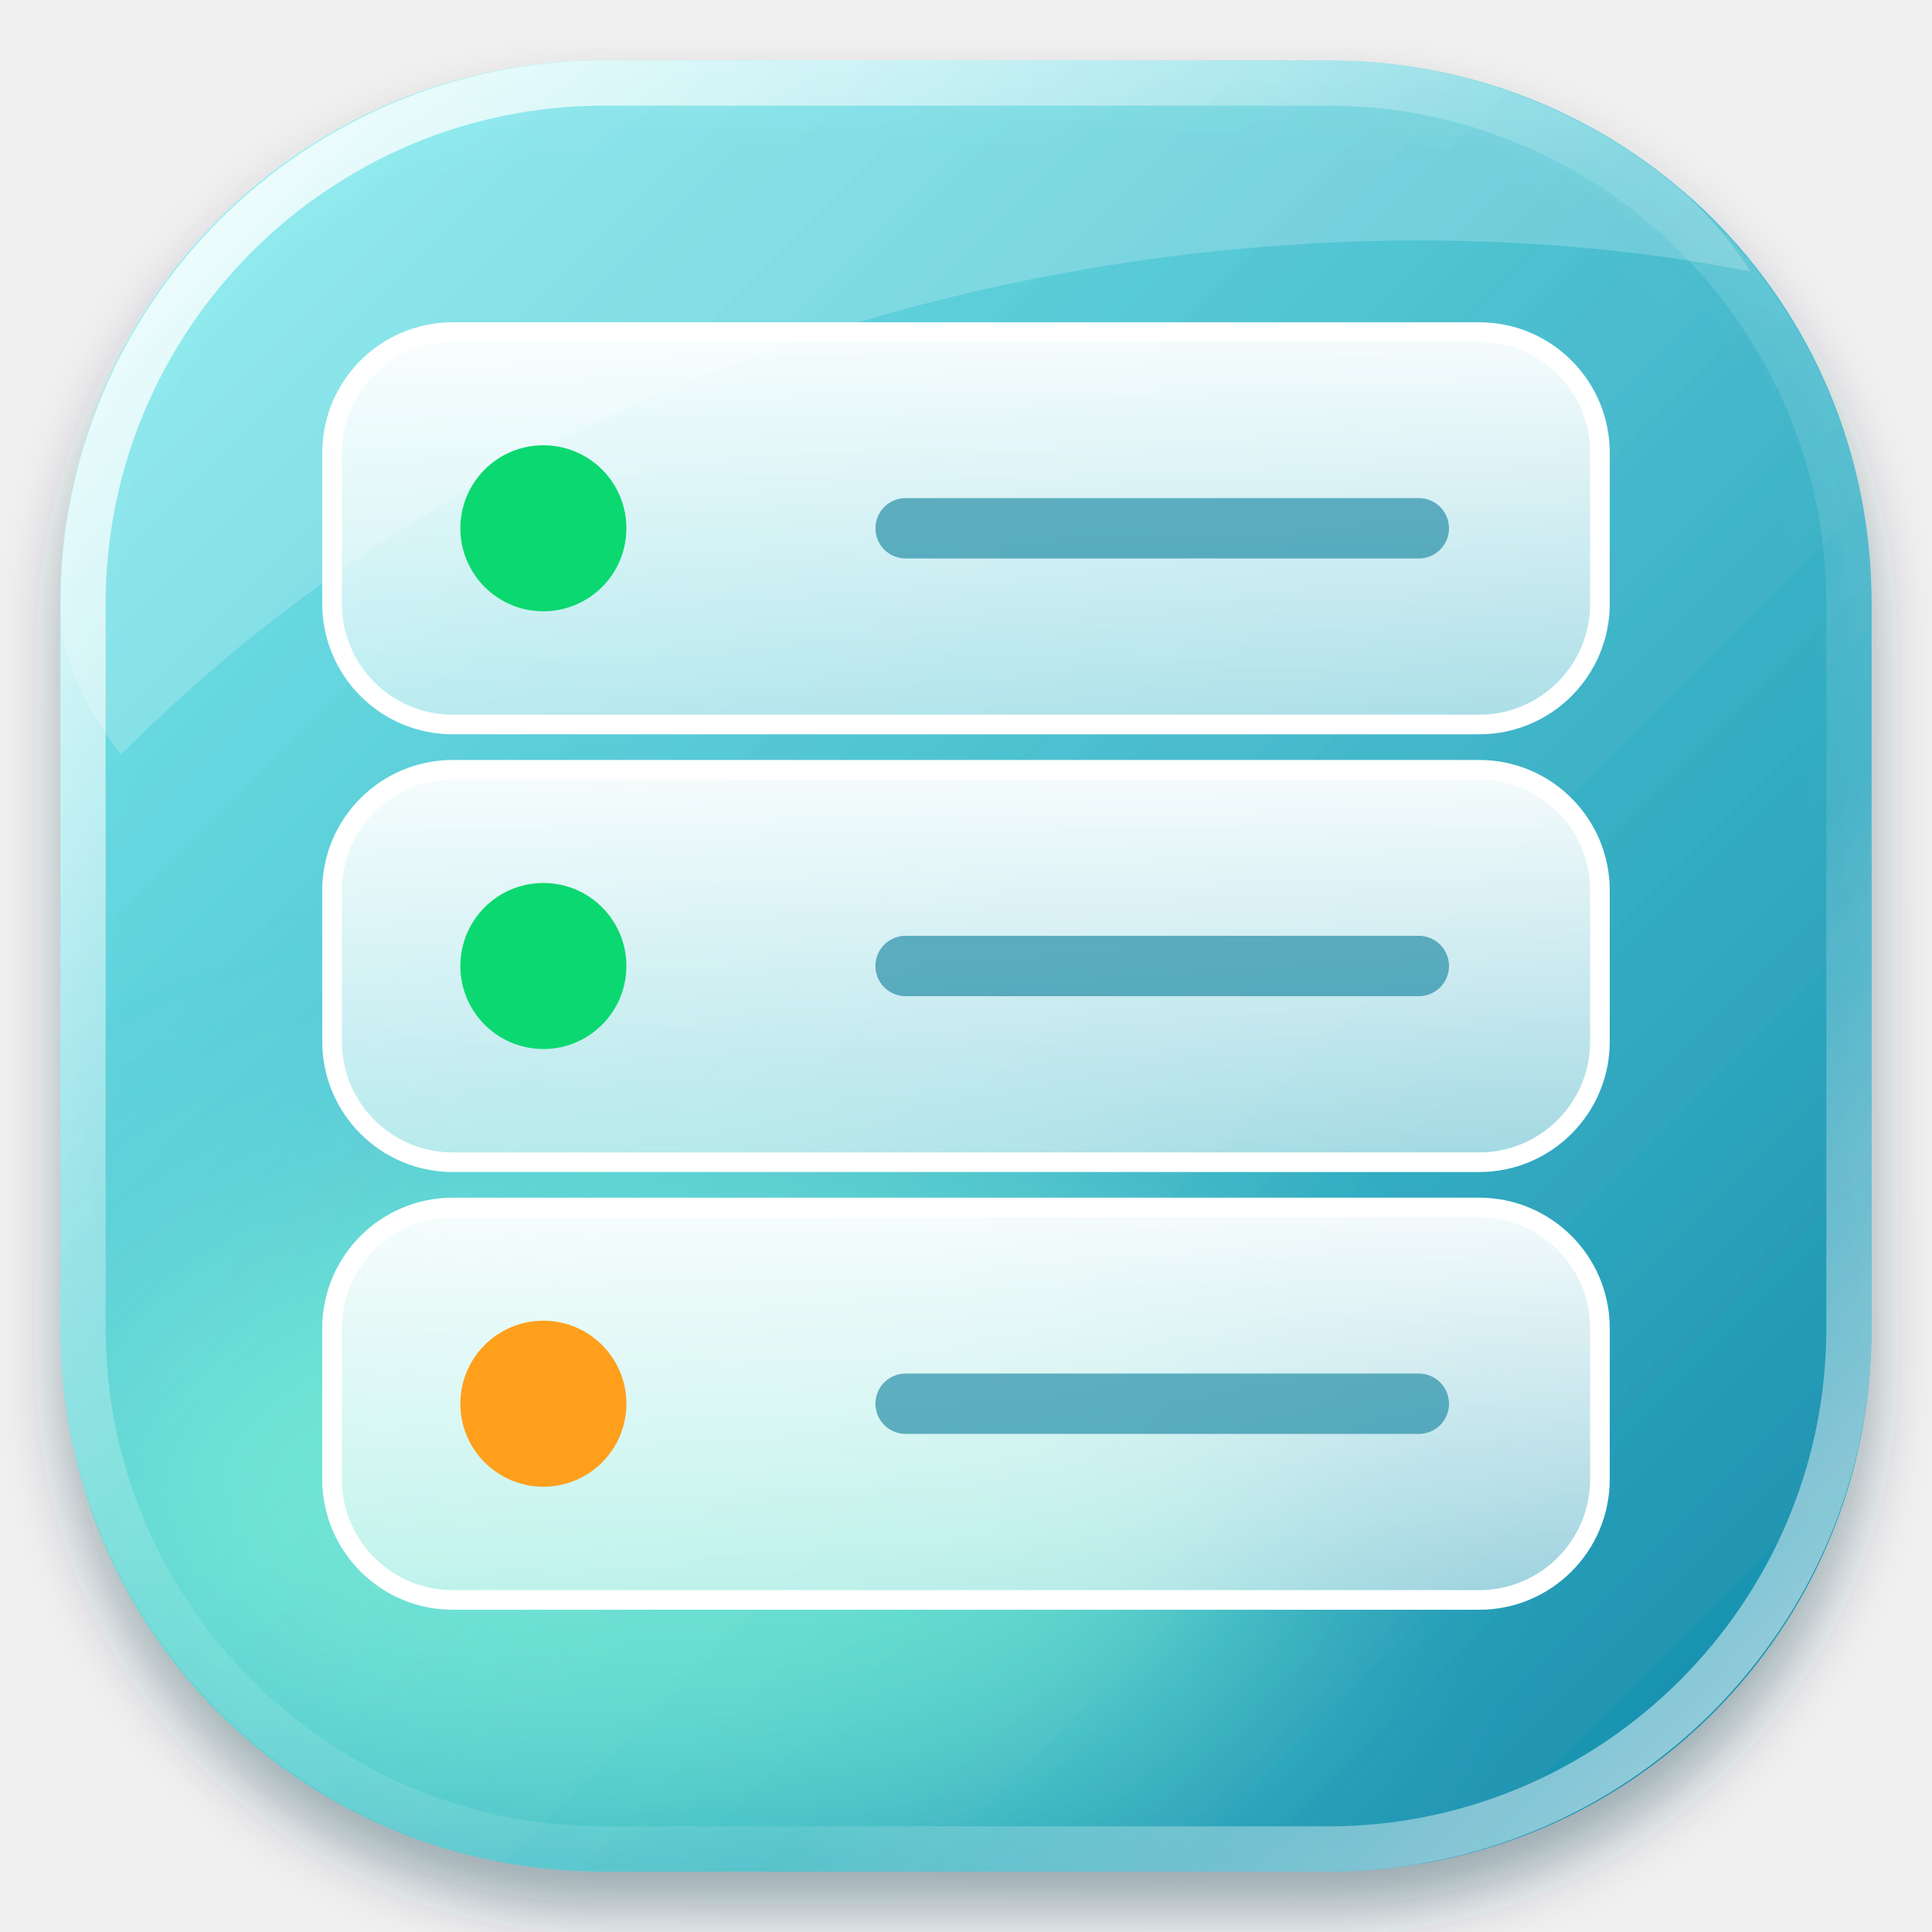
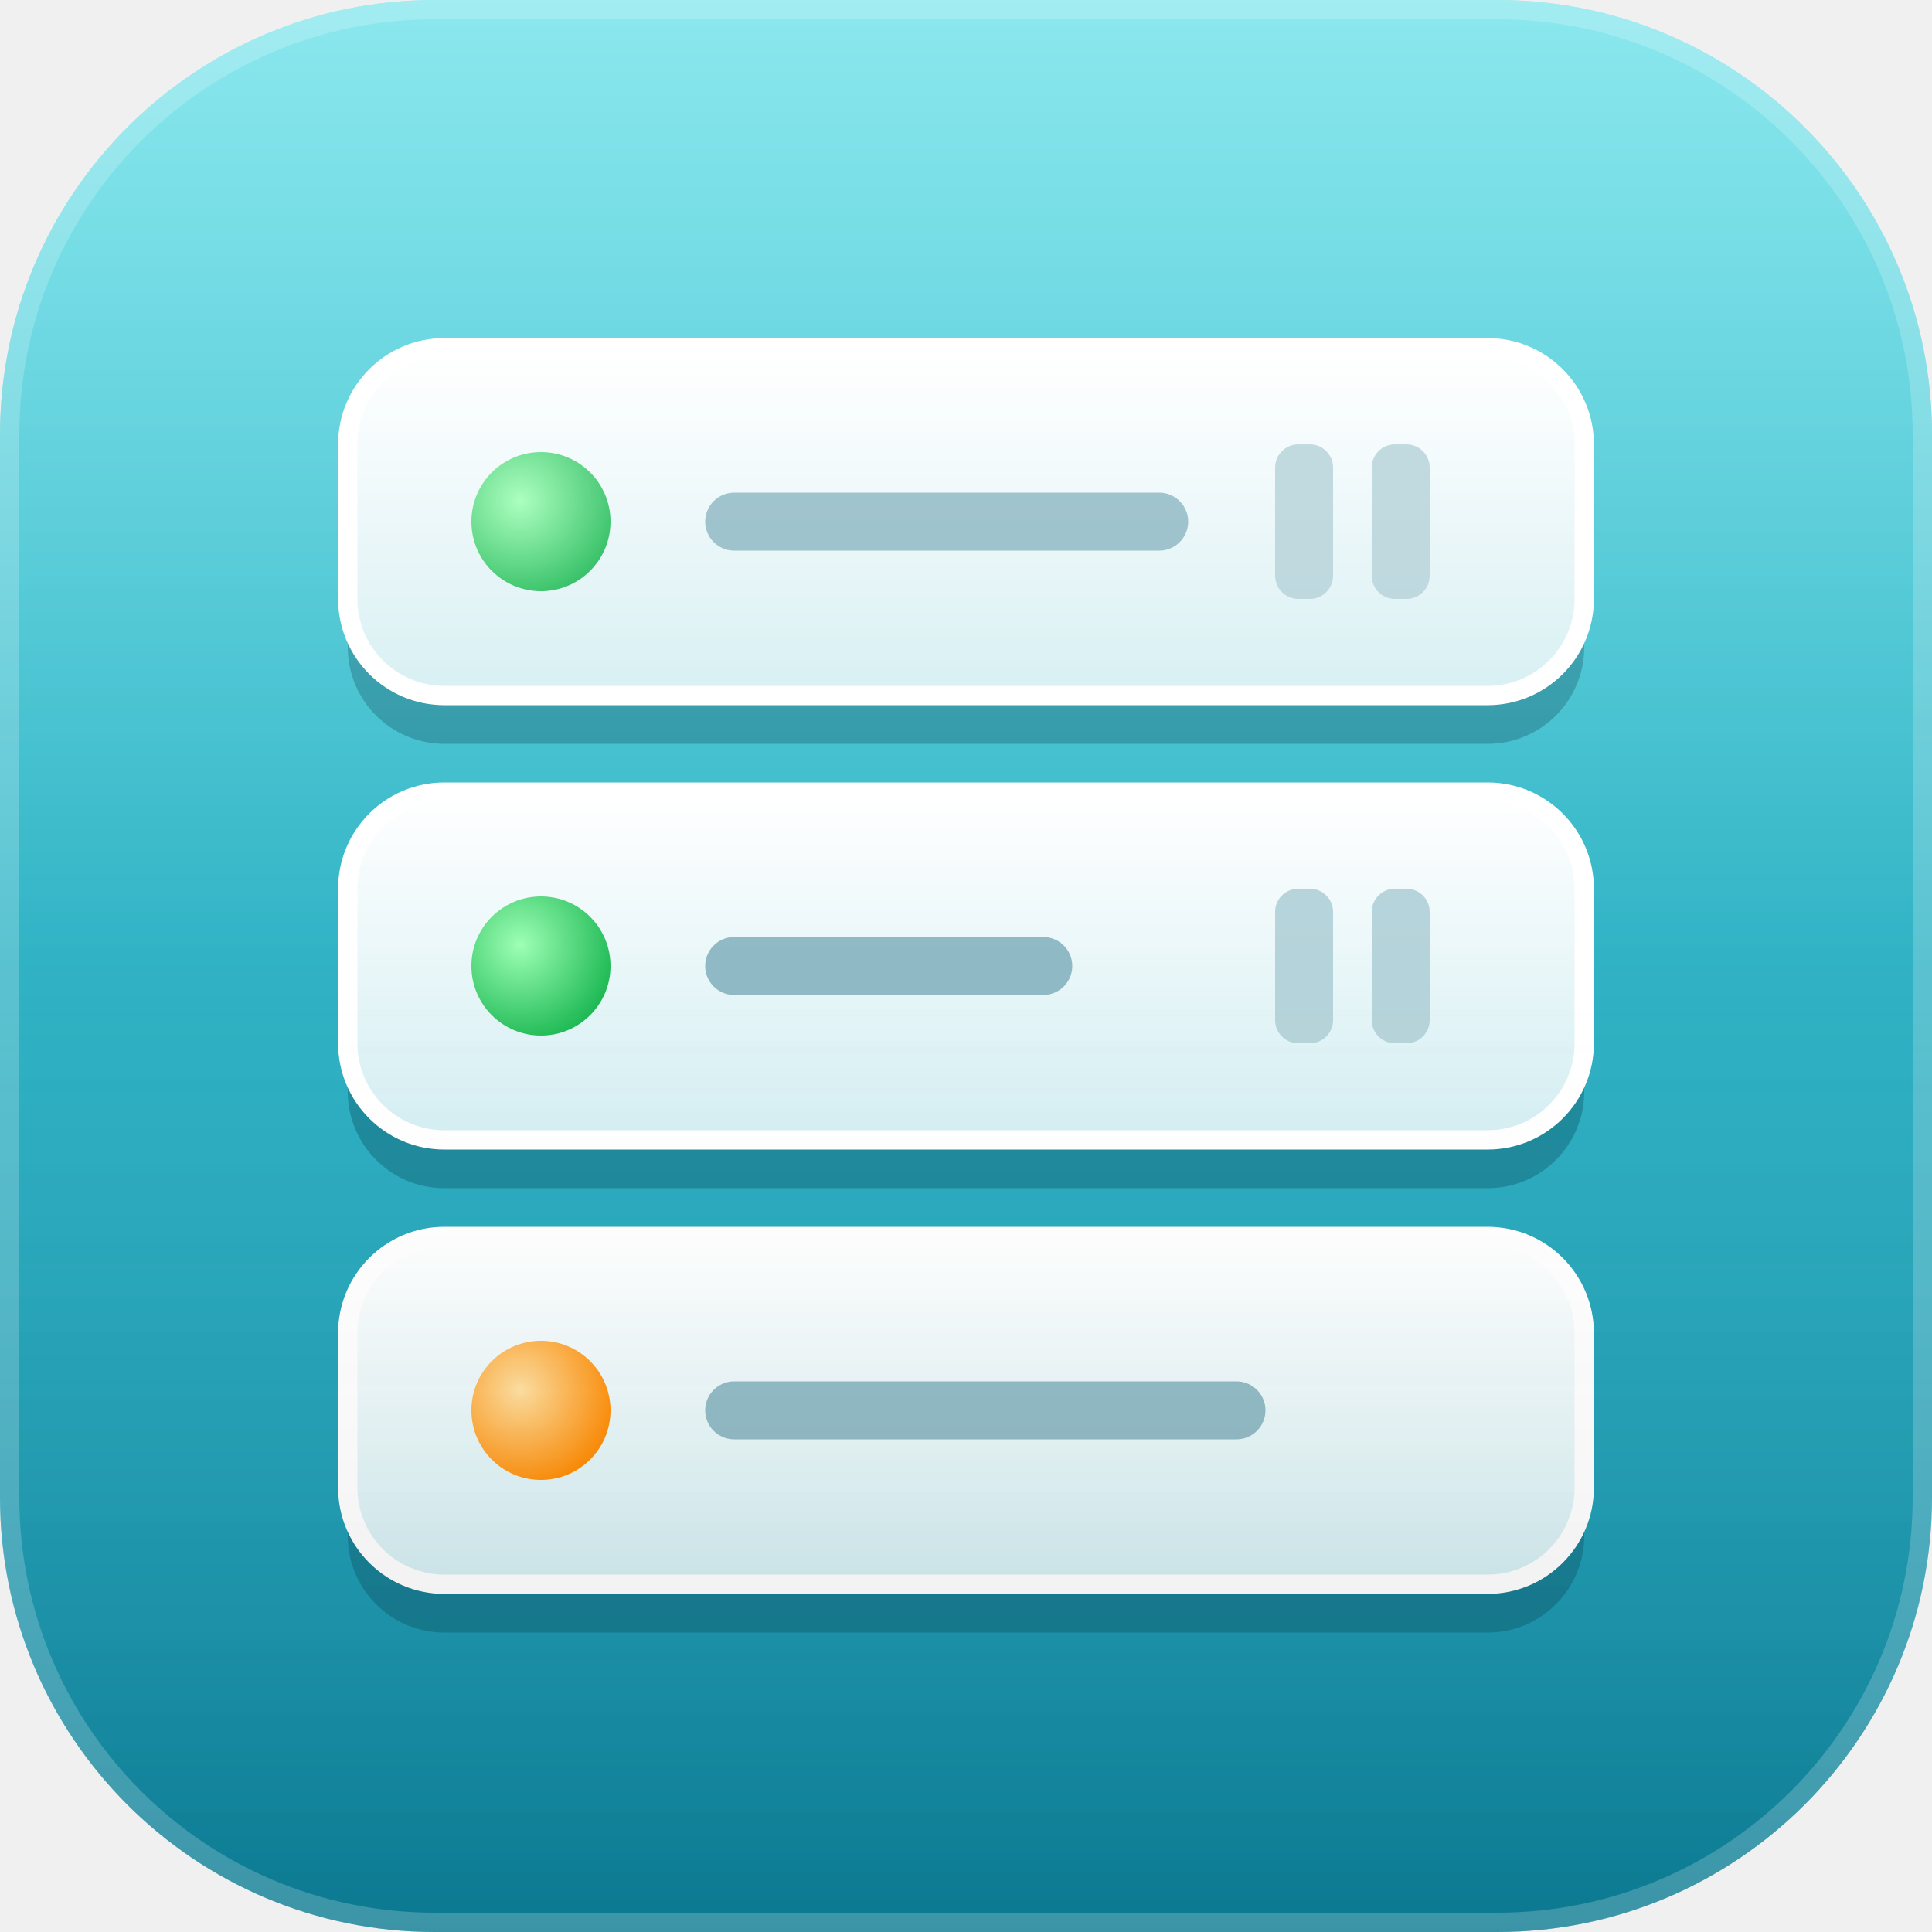
- <svg xmlns="http://www.w3.org/2000/svg" viewBox="0 0 128 128">
+ <svg xmlns="http://www.w3.org/2000/svg" viewBox="0 0 100 100">
  <defs>
-     <linearGradient id="t" x1="0" y1="0" x2="1" y2="1">
-       <stop offset="0" stop-color="#6CF3F5" stop-opacity=".78" />
-       <stop offset="1" stop-color="#0585A8" stop-opacity=".93" />
+     <linearGradient id="gloss" x1="0" y1="0" x2="0" y2="1">
+       <stop offset="0" stop-color="#fff" stop-opacity=".32" />
+       <stop offset=".5" stop-color="#fff" stop-opacity="0" />
+       <stop offset="1" stop-color="#000" stop-opacity=".12" />
    </linearGradient>
-     <linearGradient id="r" x1="0" y1="0" x2="1" y2="1">
-       <stop offset="0" stop-color="#fff" stop-opacity=".95" />
-       <stop offset=".45" stop-color="#fff" stop-opacity=".12" />
-       <stop offset=".7" stop-color="#fff" stop-opacity=".1" />
-       <stop offset="1" stop-color="#fff" stop-opacity=".65" />
+     <linearGradient id="bg" x1="0" y1="0" x2="0" y2="1">
+       <stop offset="0" stop-color="#55DDE6" />
+       <stop offset="1" stop-color="#0B88A3" />
    </linearGradient>
-     <linearGradient id="f" x1="0" y1="0" x2="0" y2="1">
-       <stop offset="0" stop-color="#fff" stop-opacity=".95" />
-       <stop offset="1" stop-color="#fff" stop-opacity=".55" />
+     <linearGradient id="unit" x1="0" y1="0" x2="0" y2="1">
+       <stop offset="0" stop-color="#fff" />
+       <stop offset="1" stop-color="#D3EEF2" />
    </linearGradient>
-     <filter id="d" x="-20%" y="-20%" width="140%" height="140%">
-       <feDropShadow dx="0" dy="2.5" stdDeviation="2" flood-color="#00303F" flood-opacity=".4" />
-     </filter>
-     <filter id="b" x="-40%" y="-40%" width="180%" height="180%">
-       <feGaussianBlur stdDeviation="9" />
-     </filter>
-     <clipPath id="c">
-       <path d="M40 4H88C108 4 124 20 124 40V88C124 108 108 124 88 124H40C20 124 4 108 4 88V40C4 20 20 4 40 4Z" />
-     </clipPath>
+     <radialGradient id="ledG" cx=".35" cy=".35" r=".7">
+       <stop offset="0" stop-color="#9DFFB4" />
+       <stop offset="1" stop-color="#1DB954" />
+     </radialGradient>
+     <radialGradient id="ledO" cx=".35" cy=".35" r=".7">
+       <stop offset="0" stop-color="#FFE0A0" />
+       <stop offset="1" stop-color="#FF8A00" />
+     </radialGradient>
  </defs>
-   <path d="M40 4H88C108 4 124 20 124 40V88C124 108 108 124 88 124H40C20 124 4 108 4 88V40C4 20 20 4 40 4Z" fill="url(#t)" filter="url(#d)" />
-   <g clip-path="url(#c)">
-     <ellipse cx="44" cy="100" rx="42" ry="22" fill="#8CFFD8" fill-opacity=".6" filter="url(#b)" />
-     <path d="M4 40C4 20 20 4 40 4H88C100 4 110 9 116 18C86 12 40 18 8 50C5 46 4 43 4 40Z" fill="#fff" fill-opacity=".2" />
+   <rect width="100" height="100" rx="22.5" fill="url(#bg)" />
+   <g fill="#04495A" opacity=".35" transform="translate(0 2.5)">
+     <rect x="18" y="18" width="64" height="18" rx="5" />
+     <rect x="18" y="41" width="64" height="18" rx="5" />
+     <rect x="18" y="64" width="64" height="18" rx="5" />
  </g>
-   <g stroke="#fff" stroke-width="1.3">
-     <rect x="22" y="22" width="84" height="26" rx="8" fill="url(#f)" />
-     <rect x="22" y="51" width="84" height="26" rx="8" fill="url(#f)" />
-     <rect x="22" y="80" width="84" height="26" rx="8" fill="url(#f)" />
+   <g fill="url(#unit)" stroke="#fff" stroke-width="1">
+     <rect x="18" y="18" width="64" height="18" rx="5" />
+     <rect x="18" y="41" width="64" height="18" rx="5" />
+     <rect x="18" y="64" width="64" height="18" rx="5" />
  </g>
-   <circle cx="36" cy="35" r="5.5" fill="#0BD870" />
-   <circle cx="36" cy="64" r="5.5" fill="#0BD870" />
-   <circle cx="36" cy="93" r="5.5" fill="#FF9F1C" />
-   <path d="M60 35H94M60 64H94M60 93H94" stroke="#0A7F9C" stroke-opacity=".6" stroke-width="4" stroke-linecap="round" />
-   <path d="M40 5.5H88C107 5.5 122.5 21 122.5 40V88C122.5 107 107 122.5 88 122.5H40C21 122.5 5.5 107 5.5 88V40C5.5 21 21 5.5 40 5.5Z" fill="none" stroke="url(#r)" stroke-width="3" />
+   <circle cx="28" cy="27" r="3.6" fill="url(#ledG)" />
+   <circle cx="28" cy="50" r="3.6" fill="url(#ledG)" />
+   <circle cx="28" cy="73" r="3.6" fill="url(#ledO)" />
+   <g stroke="#8FB9C4" stroke-width="3" stroke-linecap="round">
+     <path d="M38 27h22M38 50h16M38 73h26" />
+   </g>
+   <g fill="#B5D3DA">
+     <rect x="66" y="23" width="3" height="8" rx="1.2" />
+     <rect x="71" y="23" width="3" height="8" rx="1.2" />
+     <rect x="66" y="46" width="3" height="8" rx="1.2" />
+     <rect x="71" y="46" width="3" height="8" rx="1.2" />
+   </g>
+   <rect width="100" height="100" rx="22.5" fill="url(#gloss)" />
+   <rect x=".5" y=".5" width="99" height="99" rx="22" fill="none" stroke="#fff" stroke-opacity=".2" />
</svg>
